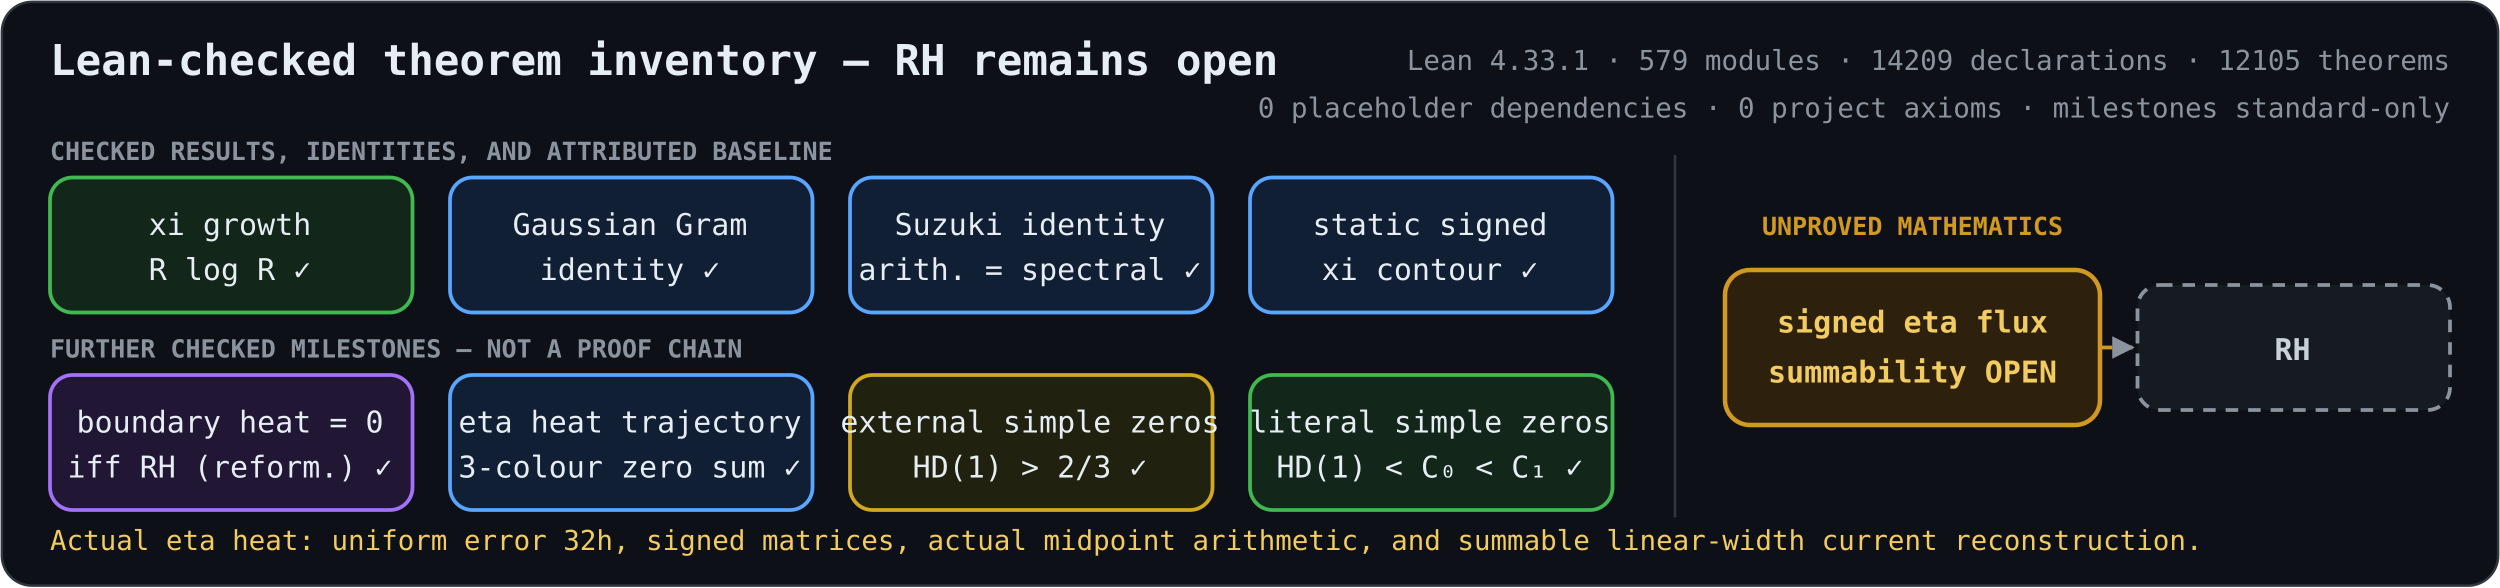
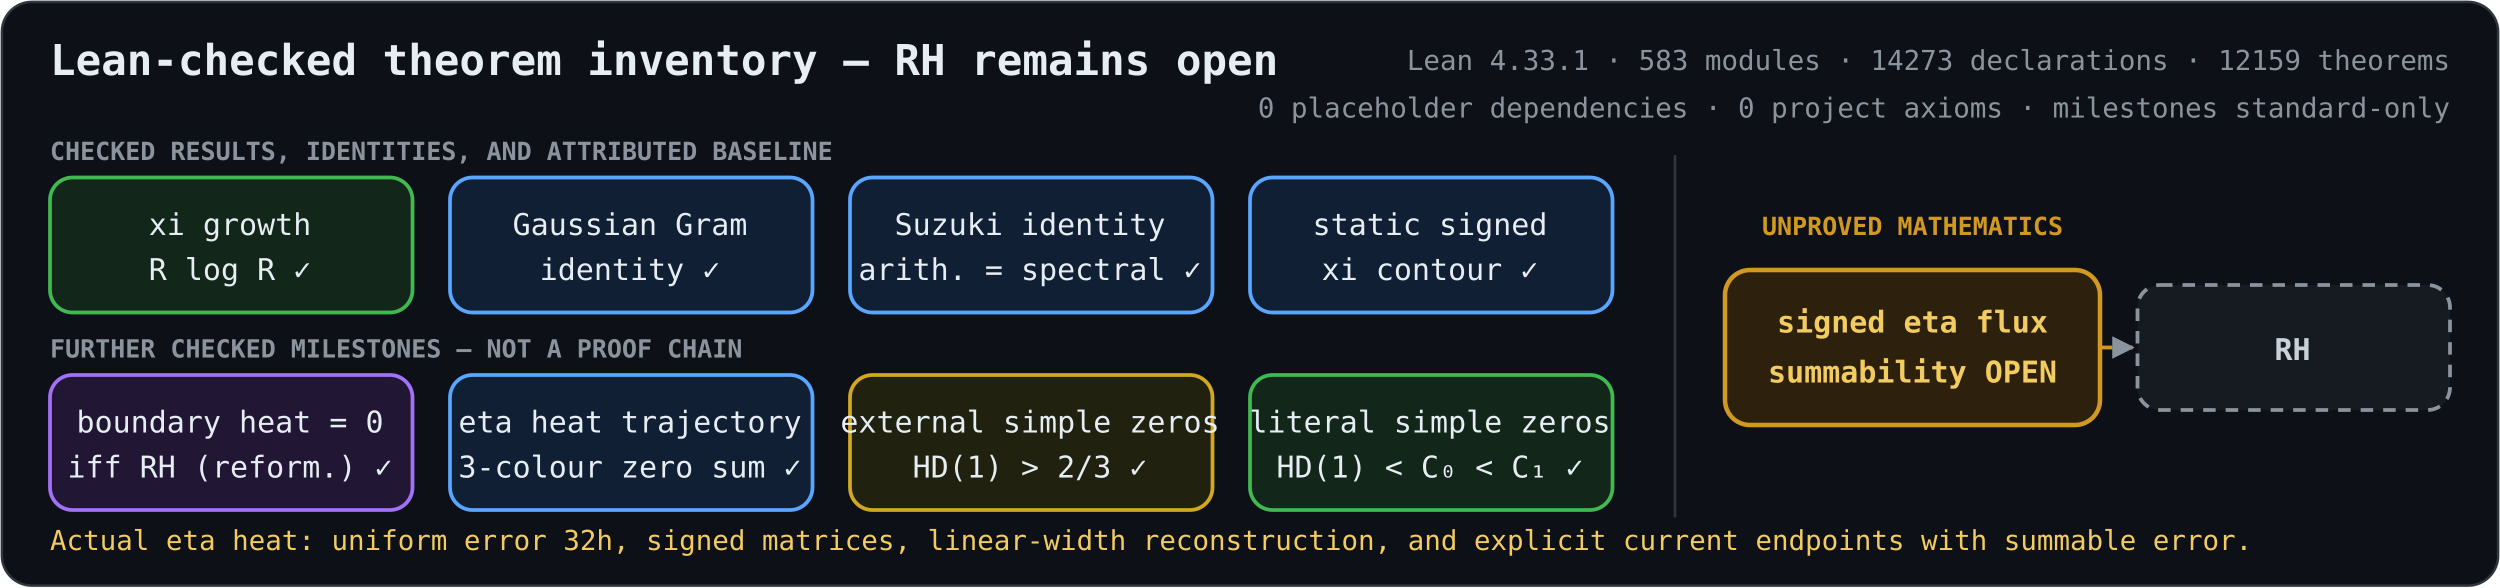
<svg xmlns="http://www.w3.org/2000/svg" role="img" aria-labelledby="title description" viewBox="0 0 1000 235">
  <defs>
    <marker id="arrow" viewBox="0 0 10 10" refX="9" refY="5" markerWidth="6" markerHeight="6" orient="auto-start-reverse">
      <path d="M 0 0 L 10 5 L 0 10 z" fill="#8b949e" />
    </marker>
    <style>
      .bg { fill: #0d1117; stroke: #30363d; }
      text { fill: #e6edf3; font-family: ui-monospace, SFMono-Regular, Menlo, Consolas, monospace; font-size: 12px; text-anchor: middle; }
      .heading { font-size: 17px; font-weight: 700; text-anchor: start; }
      .metrics { fill: #8b949e; font-size: 11px; text-anchor: end; }
      .proved rect { fill: #12261a; stroke: #3fb950; stroke-width: 1.5; }
      .proved.equivalence rect { fill: #211735; stroke: #a371f7; }
      .proved.bridge rect { fill: #111f35; stroke: #58a6ff; }
      .proved.external rect { fill: #20220f; stroke: #d2a822; }
      .open rect { fill: #2d210d; stroke: #d29922; stroke-width: 1.8; }
      .goal rect { fill: #161b22; stroke: #8b949e; stroke-width: 1.5; stroke-dasharray: 5 4; }
      .open text { fill: #f2cc60; font-weight: 700; }
      .goal text { fill: #c9d1d9; font-weight: 700; }
      .open-edge { fill: none; stroke: #d29922; stroke-width: 1.5; stroke-dasharray: 5 4; marker-end: url(#arrow); }
      .section { fill: #8b949e; font-size: 10px; font-weight: 700; text-anchor: start; }
      .gap-label { fill: #d29922; font-size: 10px; font-weight: 700; }
      .frontier { fill: #f2cc60; font-size: 11px; text-anchor: start; }
    </style>
  </defs>
  <rect class="bg" x="0.75" y="0.75" width="998.5" height="233.5" rx="12" />
  <text class="heading" x="20" y="30">Lean-checked theorem inventory — RH remains open</text>
-   <text class="metrics" x="980" y="28">Lean 4.33.1 · 579 modules · 14209 declarations · 12105 theorems</text>
+   <text class="metrics" x="980" y="28">Lean 4.33.1 · 583 modules · 14273 declarations · 12159 theorems</text>
  <text class="metrics" x="980" y="47">0 placeholder dependencies · 0 project axioms · milestones standard-only</text>
  <text class="section" x="20" y="64">CHECKED RESULTS, IDENTITIES, AND ATTRIBUTED BASELINE</text>
  <text class="section" x="20" y="143">FURTHER CHECKED MILESTONES — NOT A PROOF CHAIN</text>
  <line x1="670" y1="62" x2="670" y2="207" stroke="#30363d" />
  <text class="gap-label" x="765" y="94">UNPROVED MATHEMATICS</text>
  <path class="open-edge" d="M840 139 H853" />
  <g class="proved unconditional">
    <rect x="20" y="71" width="145" height="54" rx="9" />
    <text x="92" y="94">xi growth</text>
    <text x="92" y="112">R log R  ✓</text>
  </g>
  <g class="proved bridge">
    <rect x="180" y="71" width="145" height="54" rx="9" />
    <text x="252" y="94">Gaussian Gram</text>
    <text x="252" y="112">identity  ✓</text>
  </g>
  <g class="proved bridge">
    <rect x="340" y="71" width="145" height="54" rx="9" />
    <text x="412" y="94">Suzuki identity</text>
    <text x="412" y="112">arith. = spectral  ✓</text>
  </g>
  <g class="proved bridge">
    <rect x="500" y="71" width="145" height="54" rx="9" />
    <text x="572" y="94">static signed</text>
    <text x="572" y="112">xi contour  ✓</text>
  </g>
  <g class="proved equivalence">
    <rect x="20" y="150" width="145" height="54" rx="9" />
    <text x="92" y="173">boundary heat = 0</text>
    <text x="92" y="191">iff RH (reform.)  ✓</text>
  </g>
  <g class="proved bridge">
    <rect x="180" y="150" width="145" height="54" rx="9" />
    <text x="252" y="173">eta heat trajectory</text>
    <text x="252" y="191">3-colour zero sum  ✓</text>
  </g>
  <g class="proved external">
    <rect x="340" y="150" width="145" height="54" rx="9" />
    <text x="412" y="173">external simple zeros</text>
    <text x="412" y="191">HD(1) &gt; 2/3  ✓</text>
  </g>
  <g class="proved unconditional">
    <rect x="500" y="150" width="145" height="54" rx="9" />
    <text x="572" y="173">literal simple zeros</text>
    <text x="572" y="191">HD(1) &lt; C₀ &lt; C₁  ✓</text>
  </g>
  <g class="open">
    <rect x="690" y="108" width="150" height="62" rx="10" />
    <text x="765" y="133">signed eta flux</text>
    <text x="765" y="153">summability OPEN</text>
  </g>
  <g class="goal">
    <rect x="855" y="114" width="125" height="50" rx="9" />
    <text x="917" y="144">RH</text>
  </g>
-   <text class="frontier" x="20" y="220">Actual eta heat: uniform error 32h, signed matrices, actual midpoint arithmetic, and summable linear-width current reconstruction.</text>
+   <text class="frontier" x="20" y="220">Actual eta heat: uniform error 32h, signed matrices, linear-width reconstruction, and explicit current endpoints with summable error.</text>
</svg>
